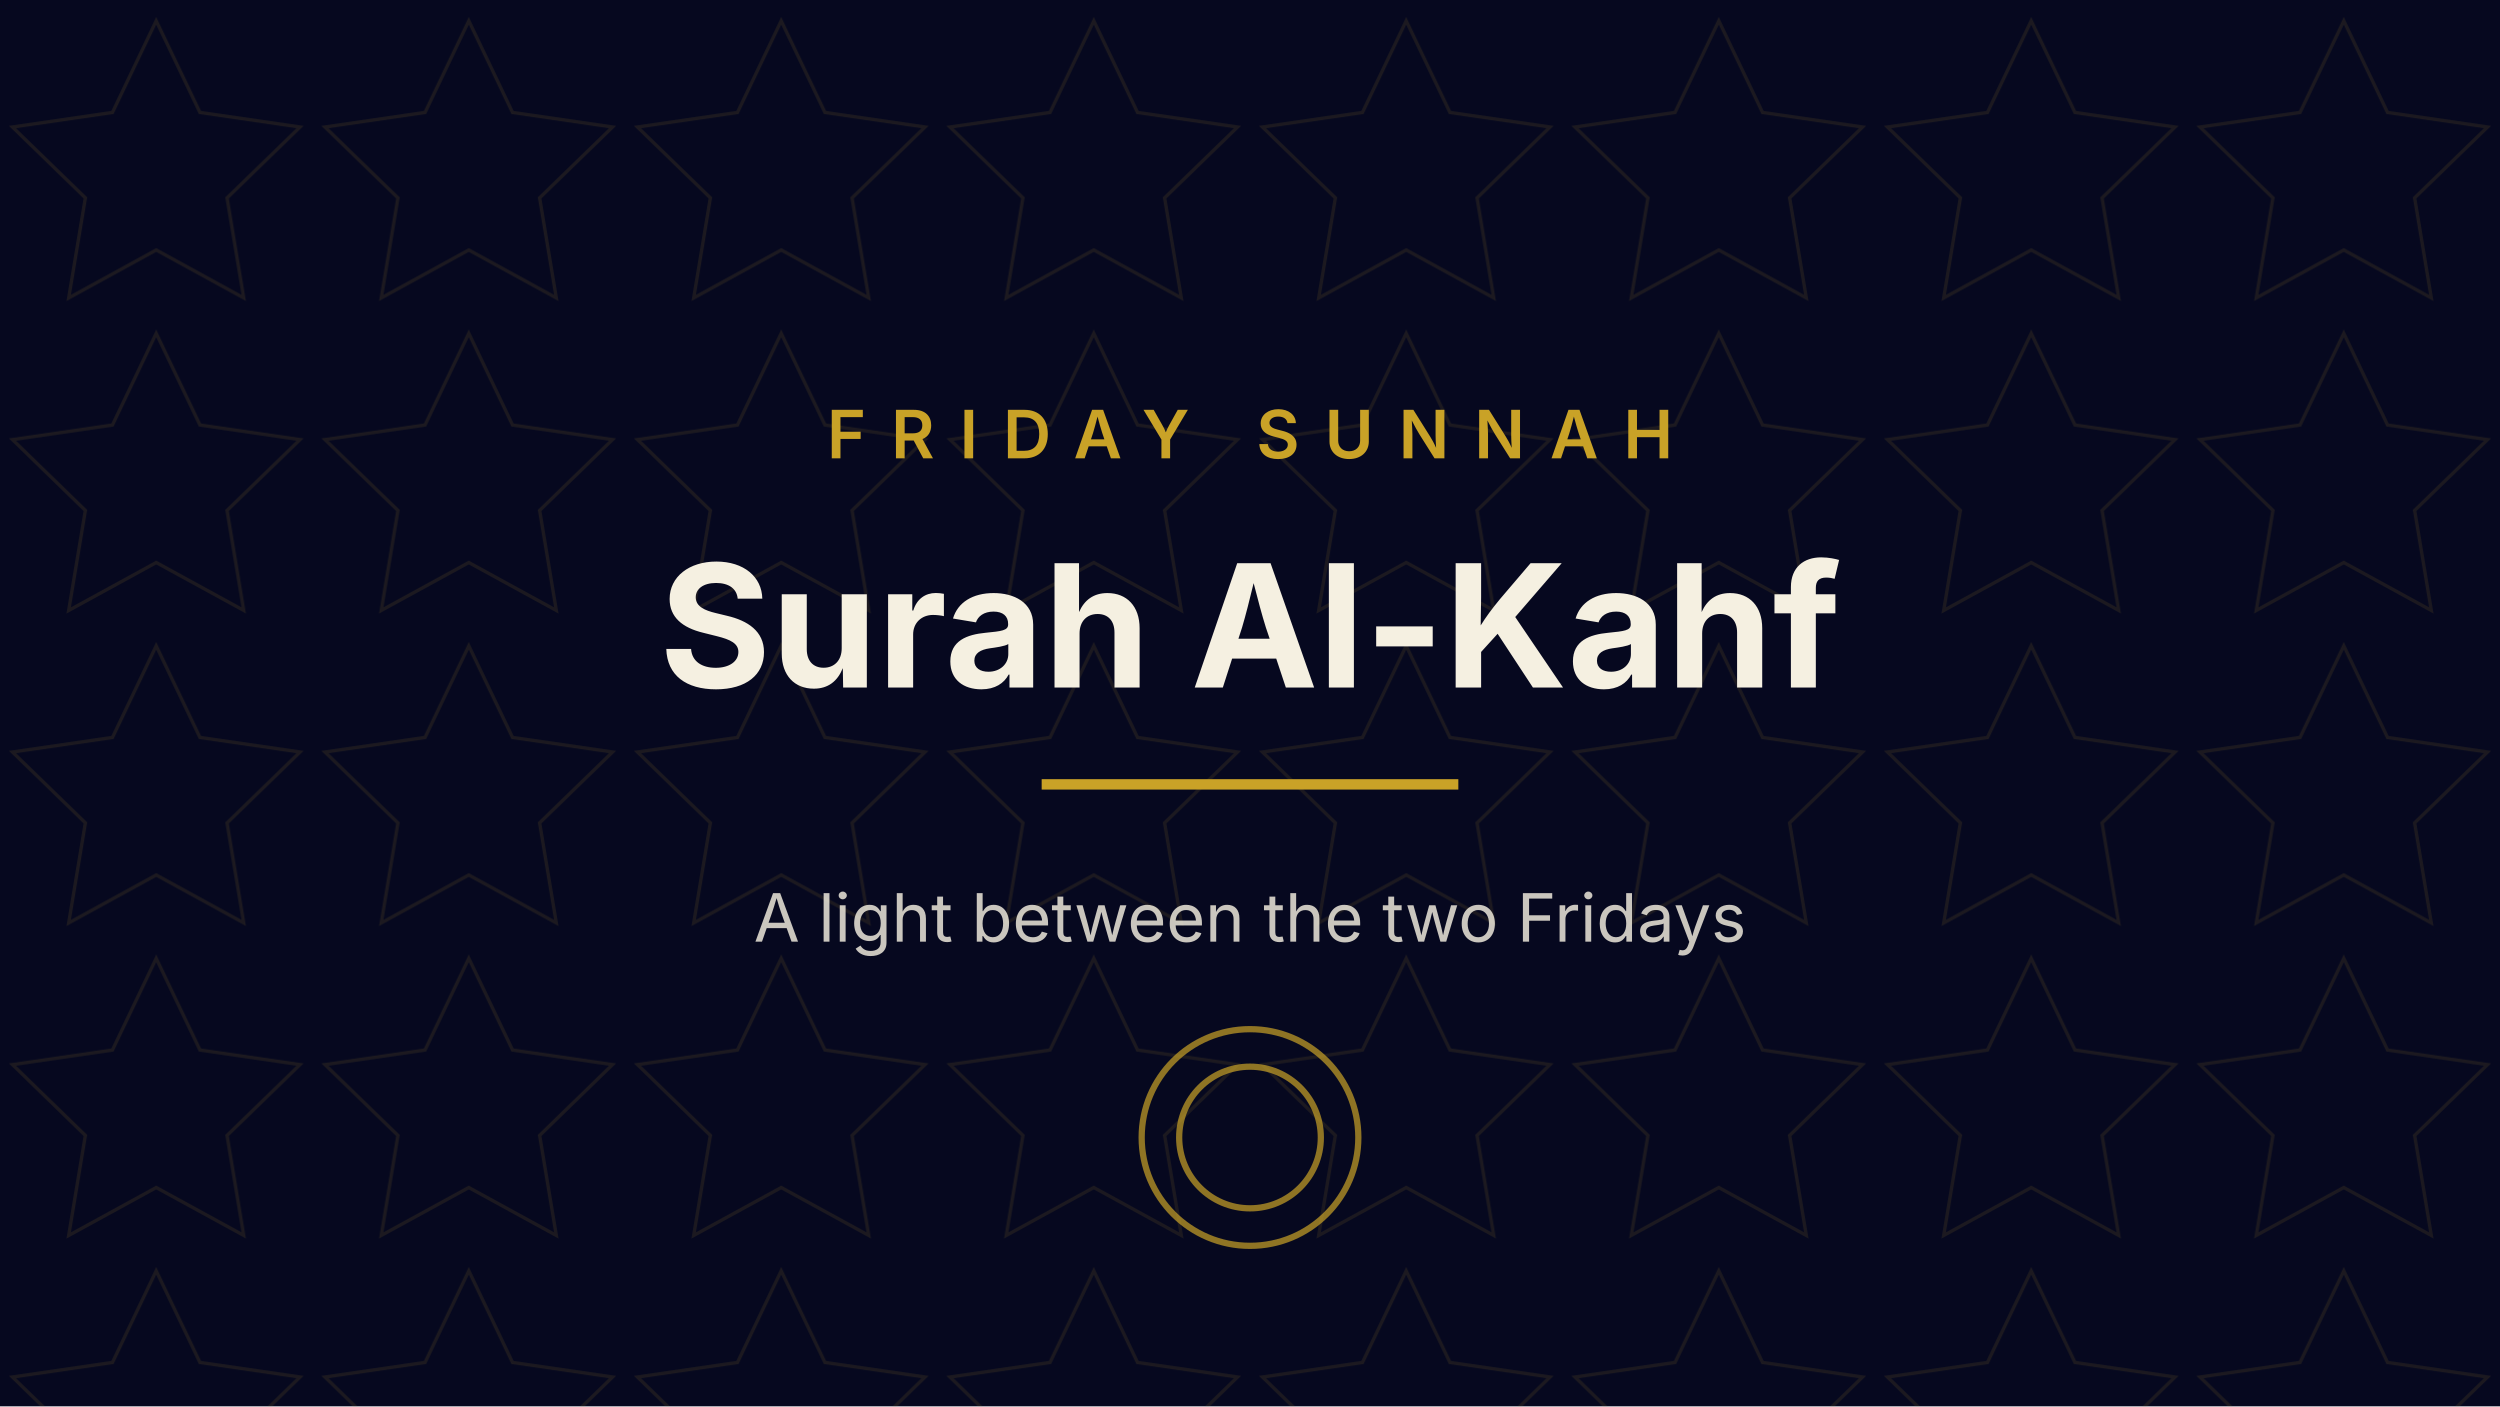
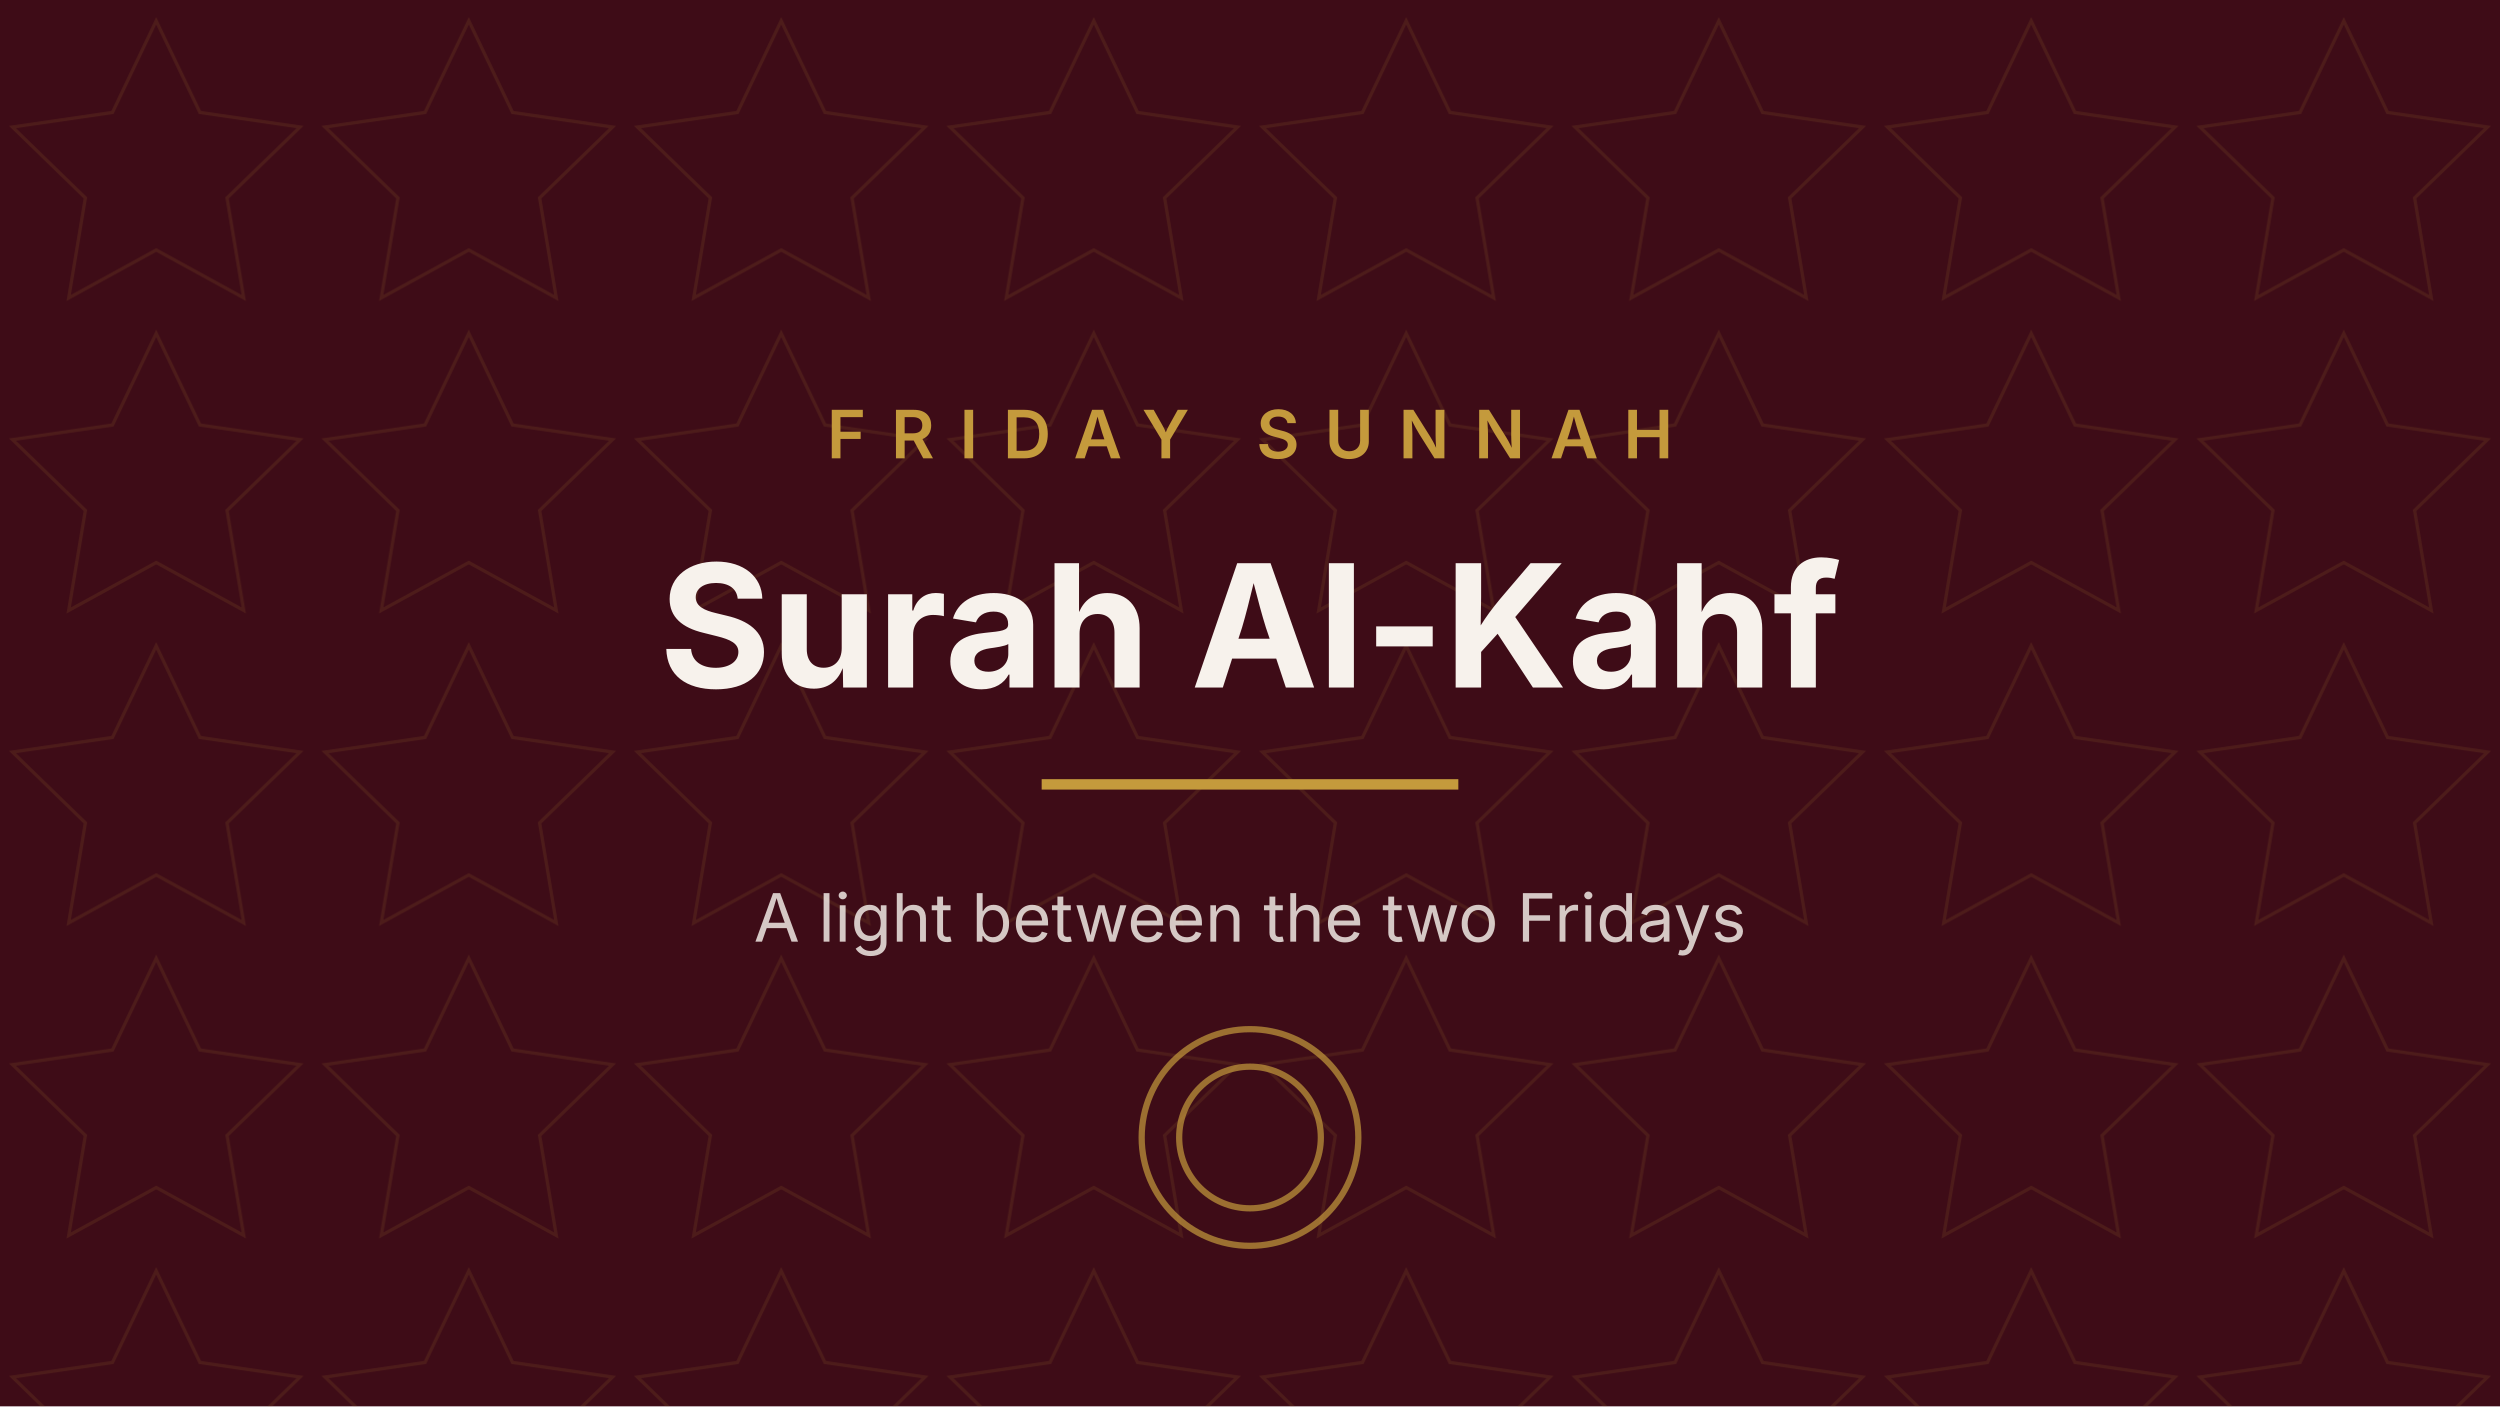
<svg xmlns="http://www.w3.org/2000/svg" width="1200" height="675" viewBox="0 0 1200 675" role="img" aria-label="Friday reminder: read Surah Al-Kahf">
  <defs>
    <pattern id="girih-kahf" width="150" height="150" patternUnits="userSpaceOnUse">
-       <g fill="none" stroke="#C9A227" stroke-width="1.6" opacity="0.2">
+       <g fill="none" stroke="#C49A3C" stroke-width="1.6" opacity="0.2">
        <polygon points="75,10 96,54 144,61 109,95 117,143 75,120 33,143 41,95 6,61 54,54" />
      </g>
    </pattern>
  </defs>
-   <rect width="1200" height="675" fill="#06081f" />
+   <rect width="1200" height="675" fill="#3E0C17" />
  <rect width="1200" height="675" fill="url(#girih-kahf)" />
-   <rect x="0" y="0" width="1200" height="675" fill="#06081f" opacity="0.45" />
-   <text x="600" y="220" text-anchor="middle" fill="#C9A227" font-family="Inter, system-ui, -apple-system, 'Segoe UI', Roboto, sans-serif" font-size="32" font-weight="600" letter-spacing="12">FRIDAY SUNNAH</text>
-   <text x="600" y="330" text-anchor="middle" fill="#F5F0E1" font-family="Inter, system-ui, -apple-system, 'Segoe UI', Roboto, sans-serif" font-size="82" font-weight="700">Surah Al-Kahf</text>
-   <rect x="500" y="374" width="200" height="5" fill="#C9A227" />
-   <text x="600" y="452" text-anchor="middle" fill="#F5F0E1" font-family="Inter, system-ui, -apple-system, 'Segoe UI', Roboto, sans-serif" font-size="32" font-weight="400" opacity="0.82">A light between the two Fridays</text>
-   <g fill="none" stroke="#C9A227" stroke-width="3" opacity="0.7">
+   <rect x="0" y="0" width="1200" height="675" fill="#3E0C17" opacity="0.45" />
+   <text x="600" y="220" text-anchor="middle" fill="#C49A3C" font-family="Inter, system-ui, -apple-system, 'Segoe UI', Roboto, sans-serif" font-size="32" font-weight="600" letter-spacing="12">FRIDAY SUNNAH</text>
+   <text x="600" y="330" text-anchor="middle" fill="#F7F2EC" font-family="Inter, system-ui, -apple-system, 'Segoe UI', Roboto, sans-serif" font-size="82" font-weight="700">Surah Al-Kahf</text>
+   <rect x="500" y="374" width="200" height="5" fill="#C49A3C" />
+   <text x="600" y="452" text-anchor="middle" fill="#F7F2EC" font-family="Inter, system-ui, -apple-system, 'Segoe UI', Roboto, sans-serif" font-size="32" font-weight="400" opacity="0.82">A light between the two Fridays</text>
+   <g fill="none" stroke="#C49A3C" stroke-width="3" opacity="0.7">
    <circle cx="600" cy="546" r="34" />
    <circle cx="600" cy="546" r="52" />
  </g>
</svg>
